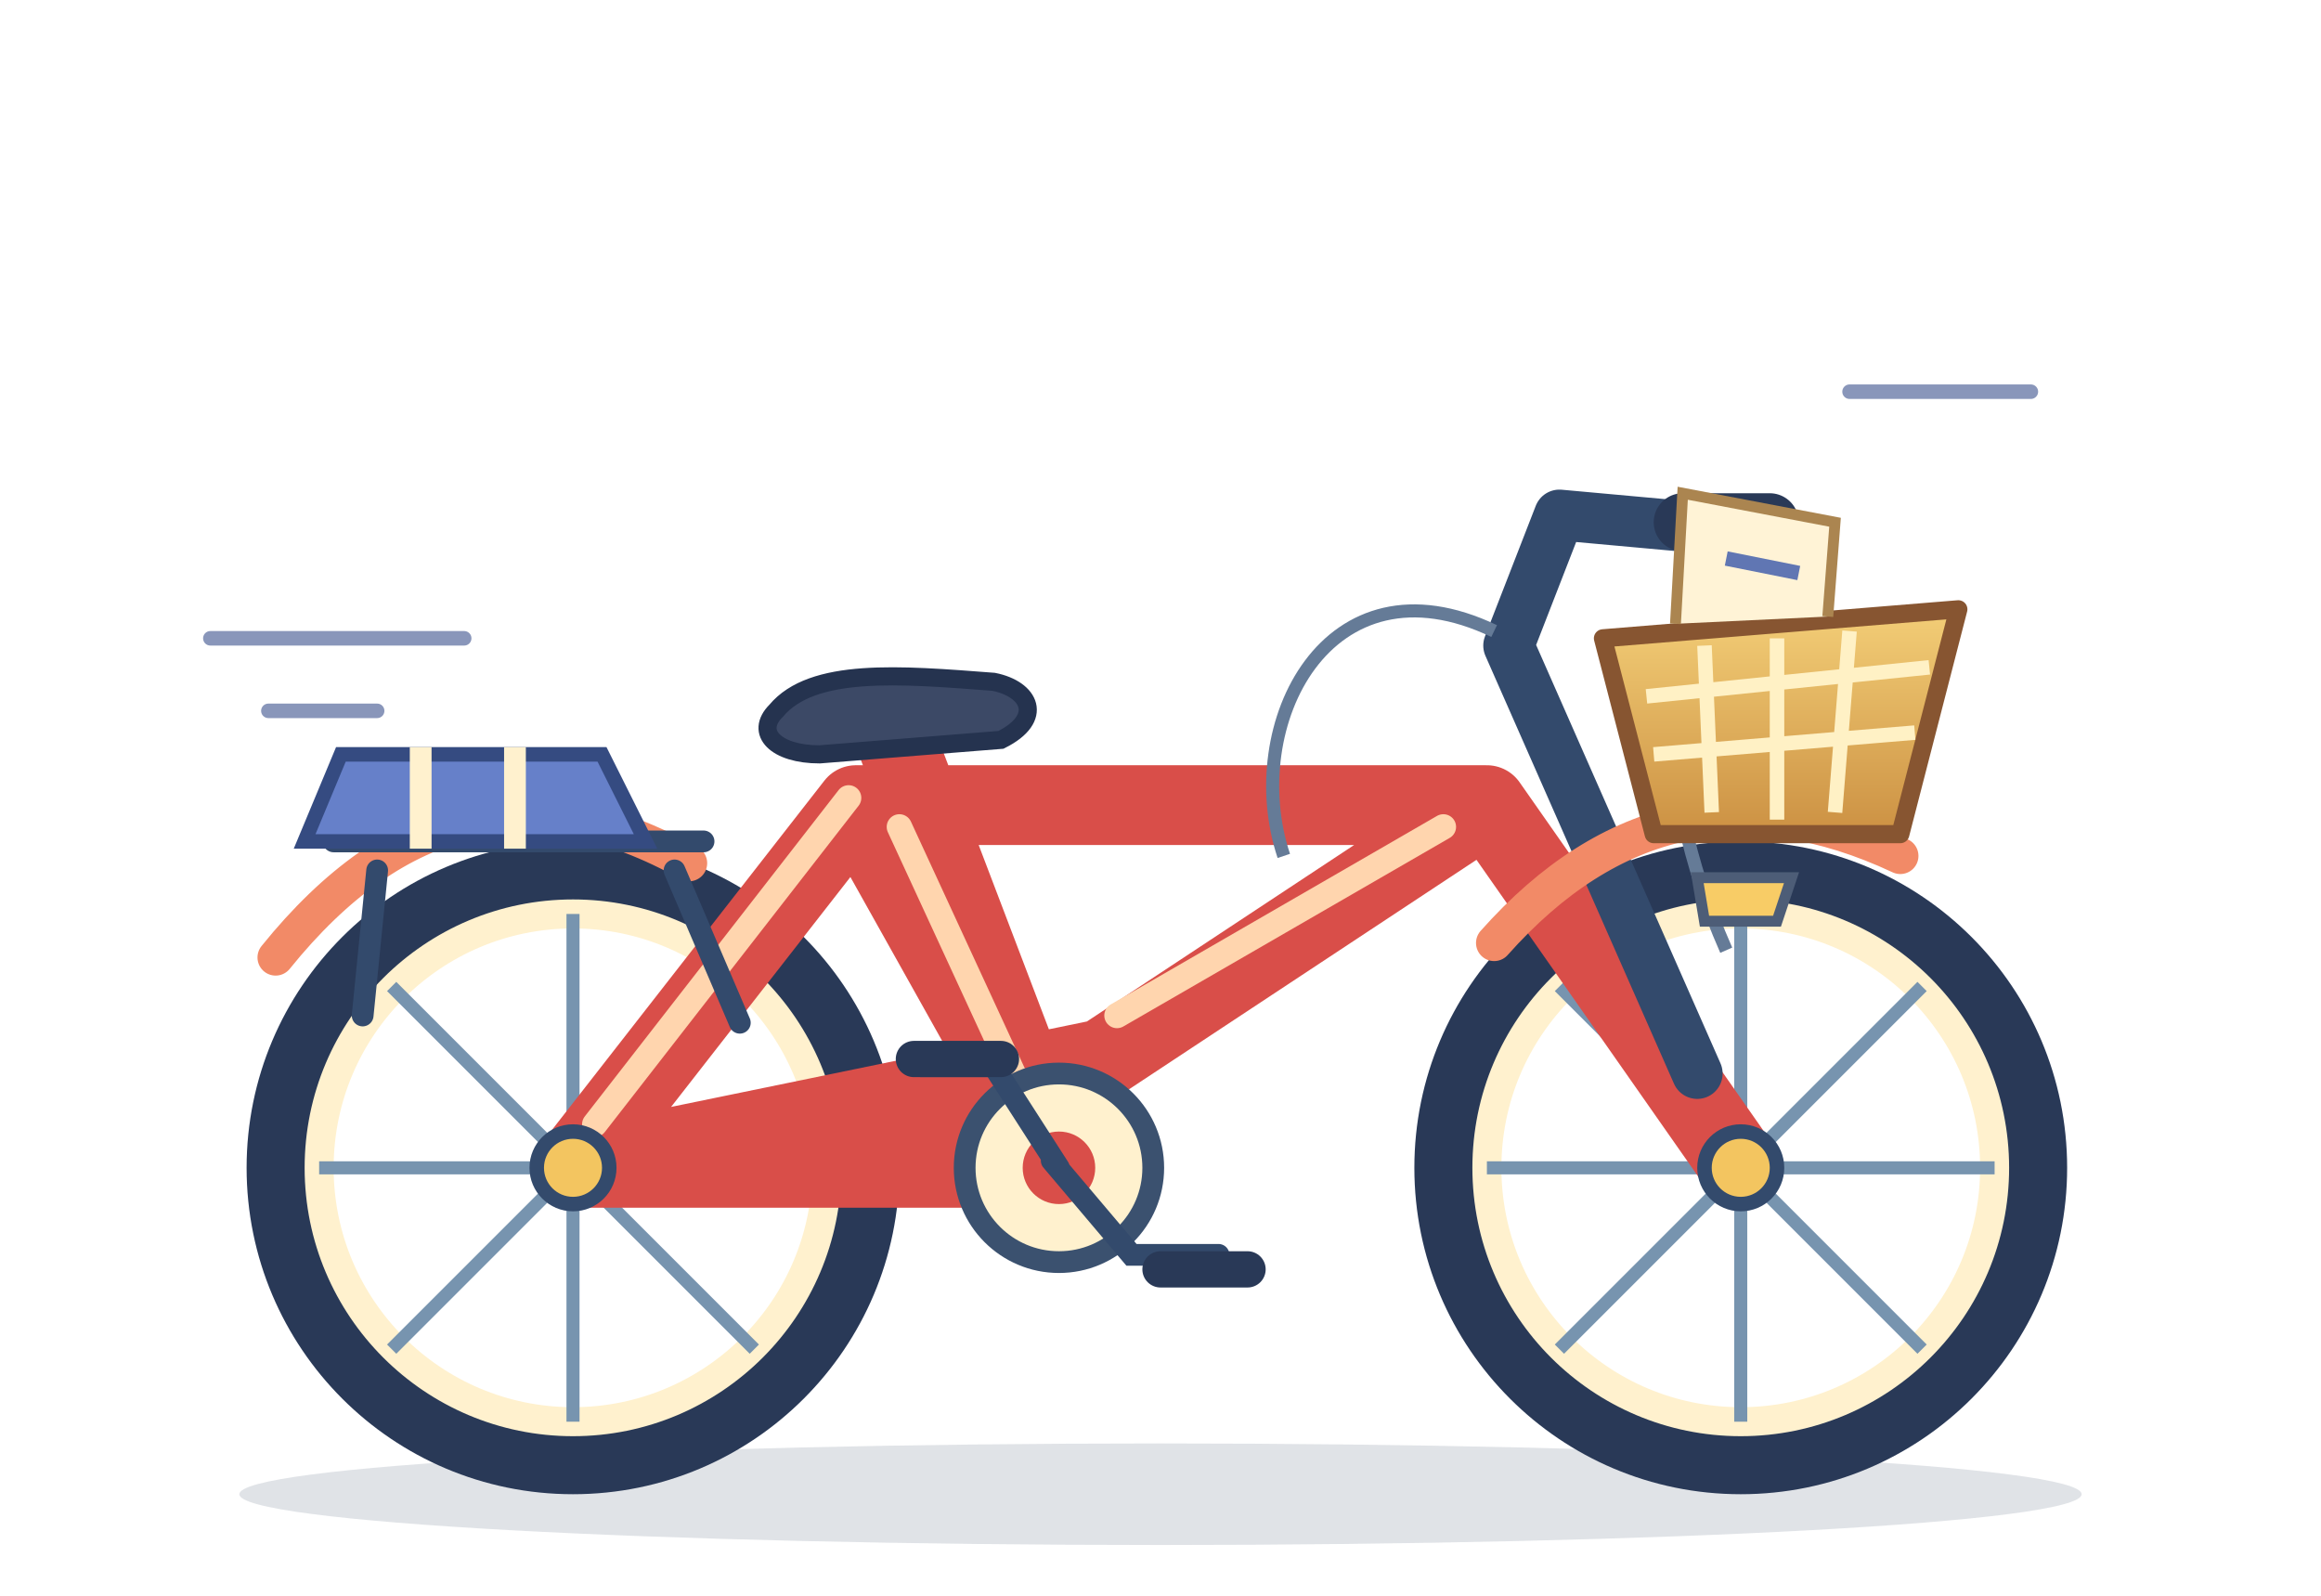
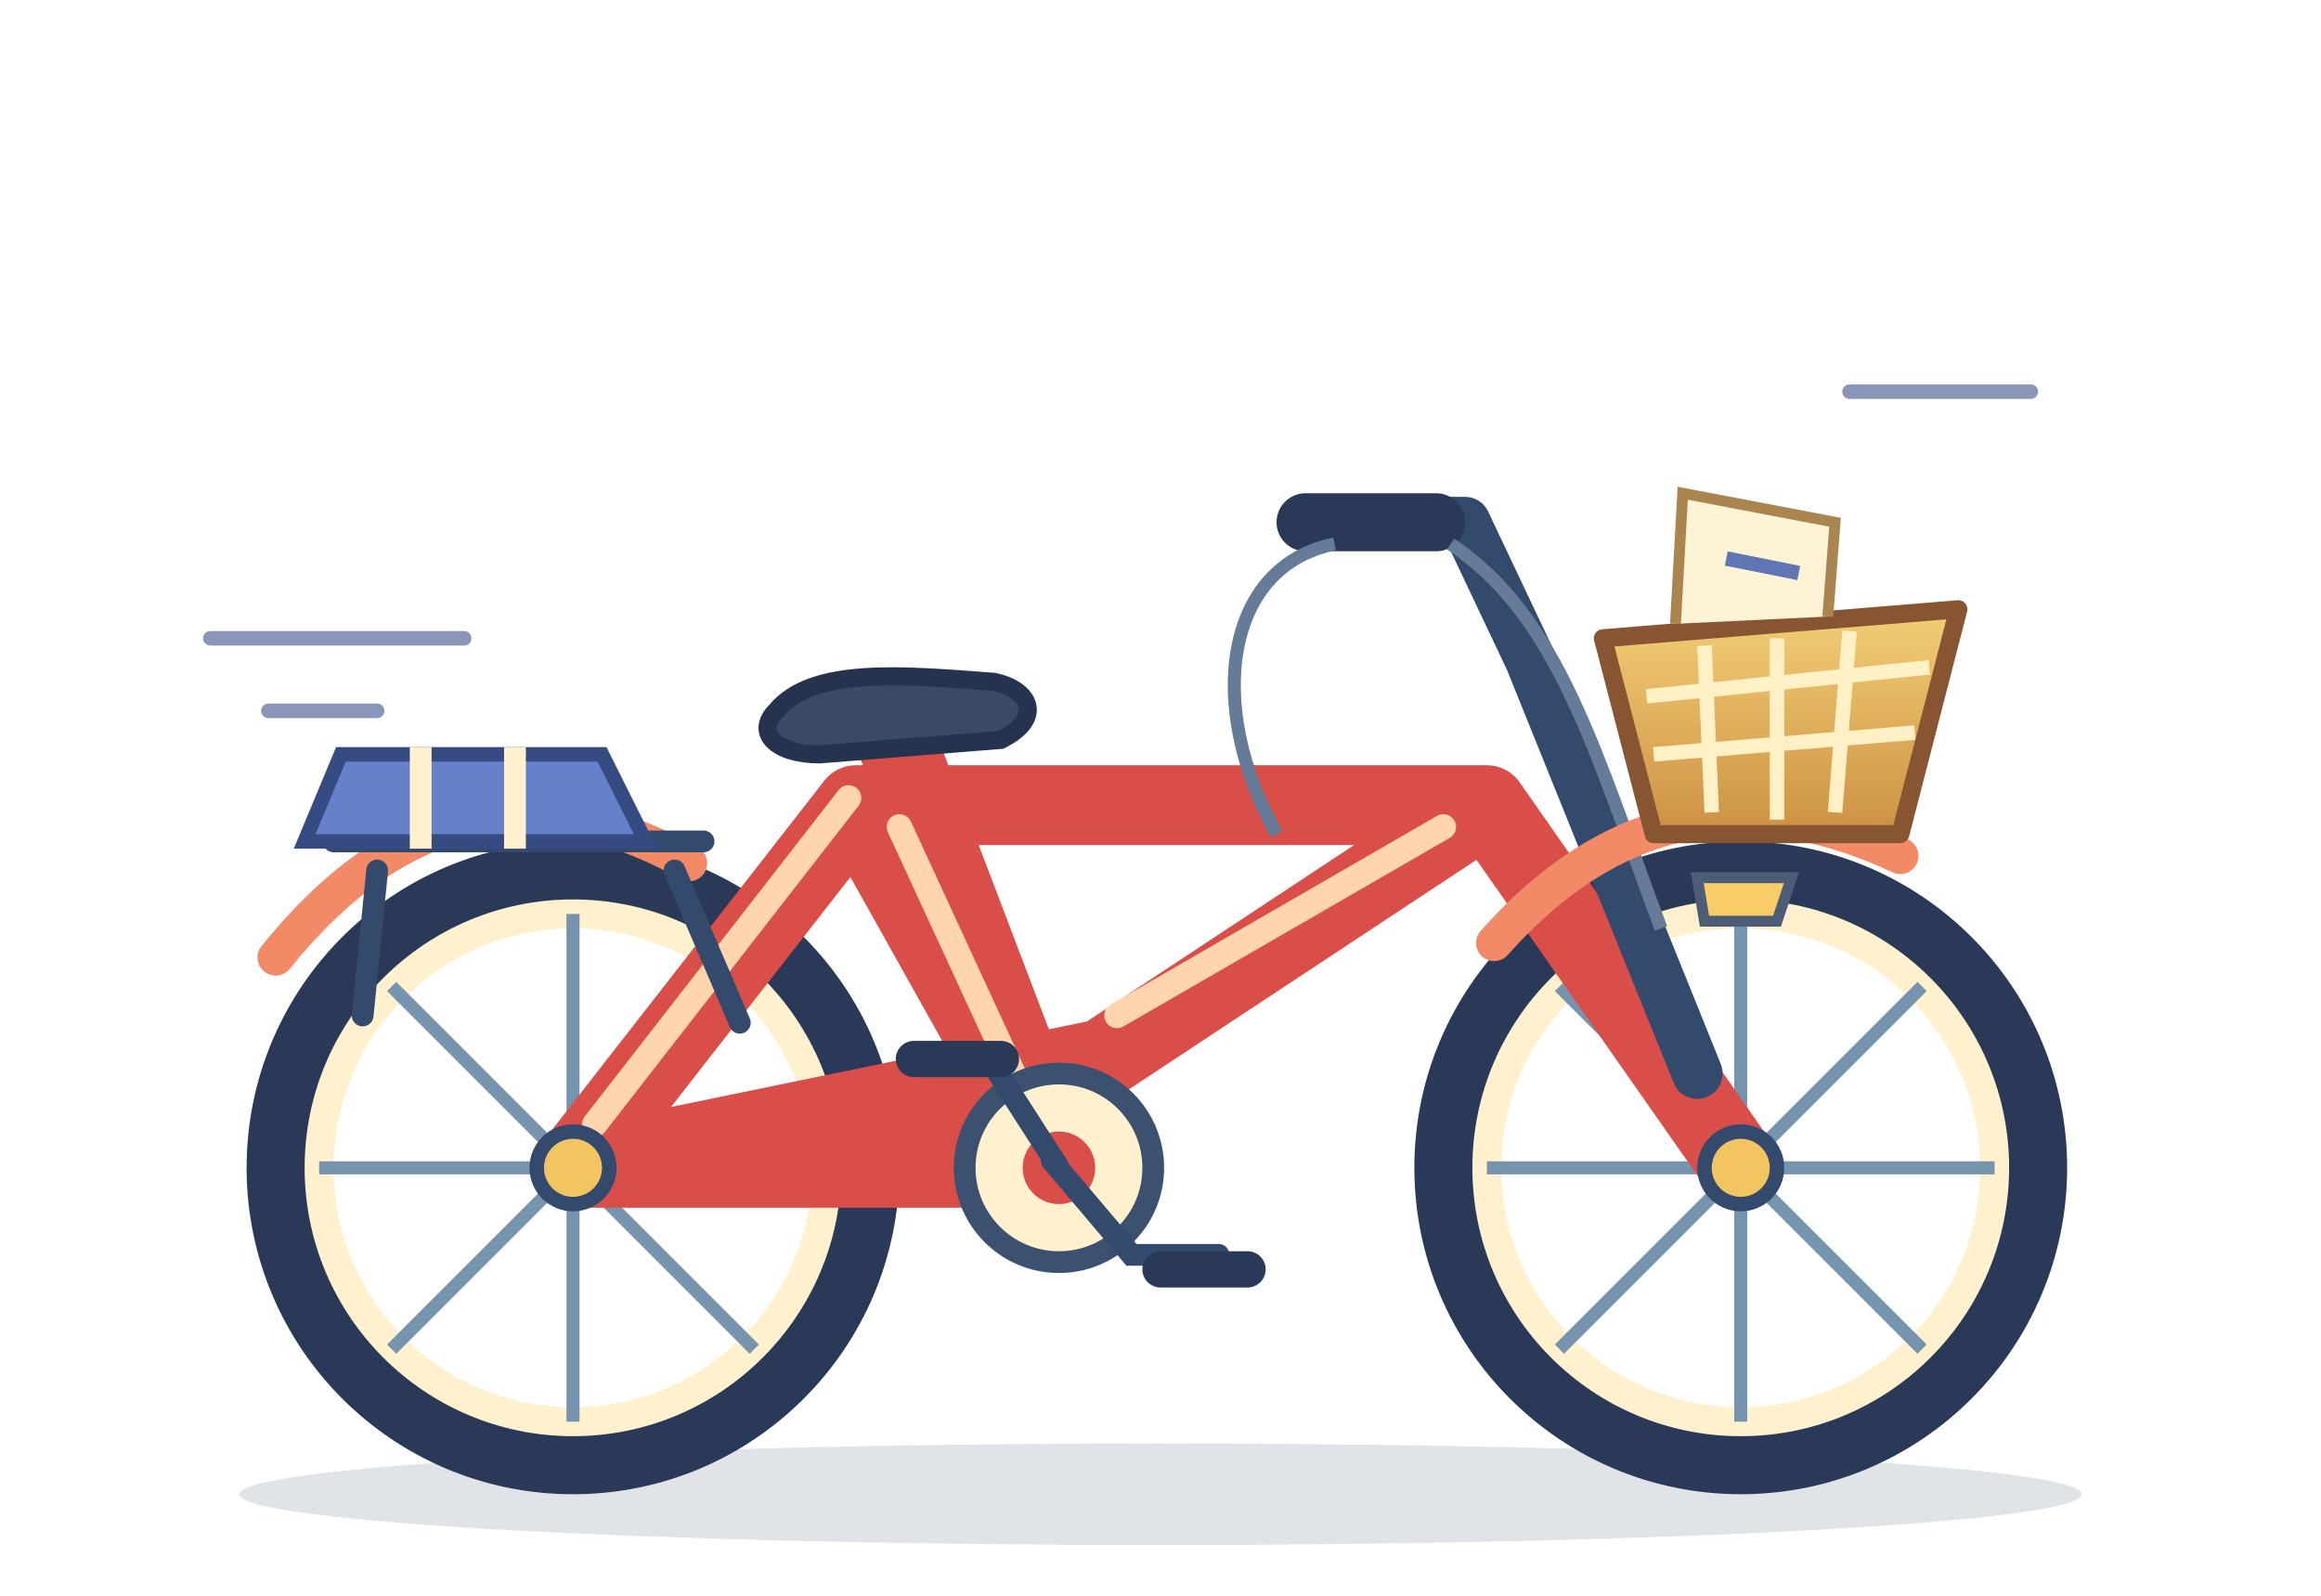
<svg xmlns="http://www.w3.org/2000/svg" width="320" height="220" viewBox="0 0 320 220">
  <defs>
    <linearGradient id="basket" x2="0" y2="1">
      <stop stop-color="#f3ce77" />
      <stop offset="1" stop-color="#cc9143" />
    </linearGradient>
  </defs>
  <ellipse cx="160" cy="206" rx="127" ry="7" fill="#29395724" />
  <g fill="none">
    <circle cx="79" cy="161" r="40" stroke="#293957" stroke-width="10" />
    <circle cx="240" cy="161" r="40" stroke="#293957" stroke-width="10" />
    <circle cx="79" cy="161" r="35" stroke="#fff1ce" stroke-width="4" />
    <circle cx="240" cy="161" r="35" stroke="#fff1ce" stroke-width="4" />
  </g>
  <g stroke="#7794af" stroke-width="1.8">
    <path d="M79 126v70m-35-35h70m-60-25 50 50m-50 0 50-50M240 126v70m-35-35h70m-60-25 50 50m-50 0 50-50" />
  </g>
  <path d="M79 161 118 111l28 50H79l73-15 53-35 35 50m-122-50h87m-59 50-24-63" fill="none" stroke="#d94e49" stroke-width="11" stroke-linejoin="round" stroke-linecap="round" />
  <path d="M82 155 117 110m7 4 18 39m12-13 45-26" fill="none" stroke="#ffd5ae" stroke-width="3.5" stroke-linecap="round" />
-   <path d="M234 148 208 89l7-18 22 2" fill="none" stroke="#334a6c" stroke-width="7" stroke-linejoin="round" stroke-linecap="round" />
-   <path d="M232 72h12" stroke="#293957" stroke-width="8" stroke-linecap="round" />
+   <path d="M234 148 211 91l-9-19h-21" fill="none" stroke="#334a6c" stroke-width="7" stroke-linejoin="round" stroke-linecap="round" />
+   <path d="M180 72h18" stroke="#293957" stroke-width="8" stroke-linecap="round" />
  <path d="M107 98c5-6 17-5 30-4 5 1 7 5 1 8l-25 2c-6 0-9-3-6-6Z" fill="#3c4966" stroke="#25334f" stroke-width="2.5" />
-   <path d="M206 87c-23-11-35 13-29 31m59-44c-6 13-9 32 2 57" fill="none" stroke="#657b97" stroke-width="1.8" />
+   <path d="M184 75c-15 3-18 22-8 40m24-40c15 10 20 29 29 53" fill="none" stroke="#657b97" stroke-width="1.8" />
  <circle cx="146" cy="161" r="13" fill="#fff1ce" stroke="#3b516f" stroke-width="3" />
  <circle cx="146" cy="161" r="5" fill="#d94e49" />
  <path d="m145 160 11 13h12m-22-12-9-14h-10" fill="none" stroke="#334a6c" stroke-width="3" stroke-linecap="round" />
  <path d="M160 175h12m-46-29h12" stroke="#293957" stroke-width="5" stroke-linecap="round" />
  <circle cx="79" cy="161" r="5" fill="#f3c560" stroke="#334a6c" stroke-width="2" />
  <circle cx="240" cy="161" r="5" fill="#f3c560" stroke="#334a6c" stroke-width="2" />
  <path d="M38 132q25-31 57-13m111 11q24-27 56-12" fill="none" stroke="#f28a67" stroke-width="5" stroke-linecap="round" />
  <path d="M46 116h51m-45 4-2 20m43-20 9 21" fill="none" stroke="#334a6c" stroke-width="3" stroke-linecap="round" />
  <path d="M47 104h36l6 12H42Z" fill="#6680c9" stroke="#354b81" stroke-width="2" />
  <path d="M58 103v14m13-14v14" stroke="#fff1ce" stroke-width="3" />
  <path d="m221 88 49-4-8 31h-34Z" fill="url(#basket)" stroke="#875531" stroke-width="2.5" stroke-linejoin="round" />
  <path d="m227 96 39-4m-38 12 36-3m-29-12 1 23m9-24v25m10-26-2 25" stroke="#fff1c5" stroke-width="2" />
  <path d="m231 86 1-18 21 4-1 13" fill="#fff3d6" stroke="#ab8550" stroke-width="1.5" />
  <path d="m238 77 10 2" stroke="#6076b3" stroke-width="2" />
  <path d="M234 121h13l-2 6h-10Z" fill="#f8cc66" stroke="#4d5d77" stroke-width="1.5" />
  <path d="M29 88h35m-27 10h15m203-44h25" stroke="#8996ba" stroke-width="2" stroke-linecap="round" />
</svg>
